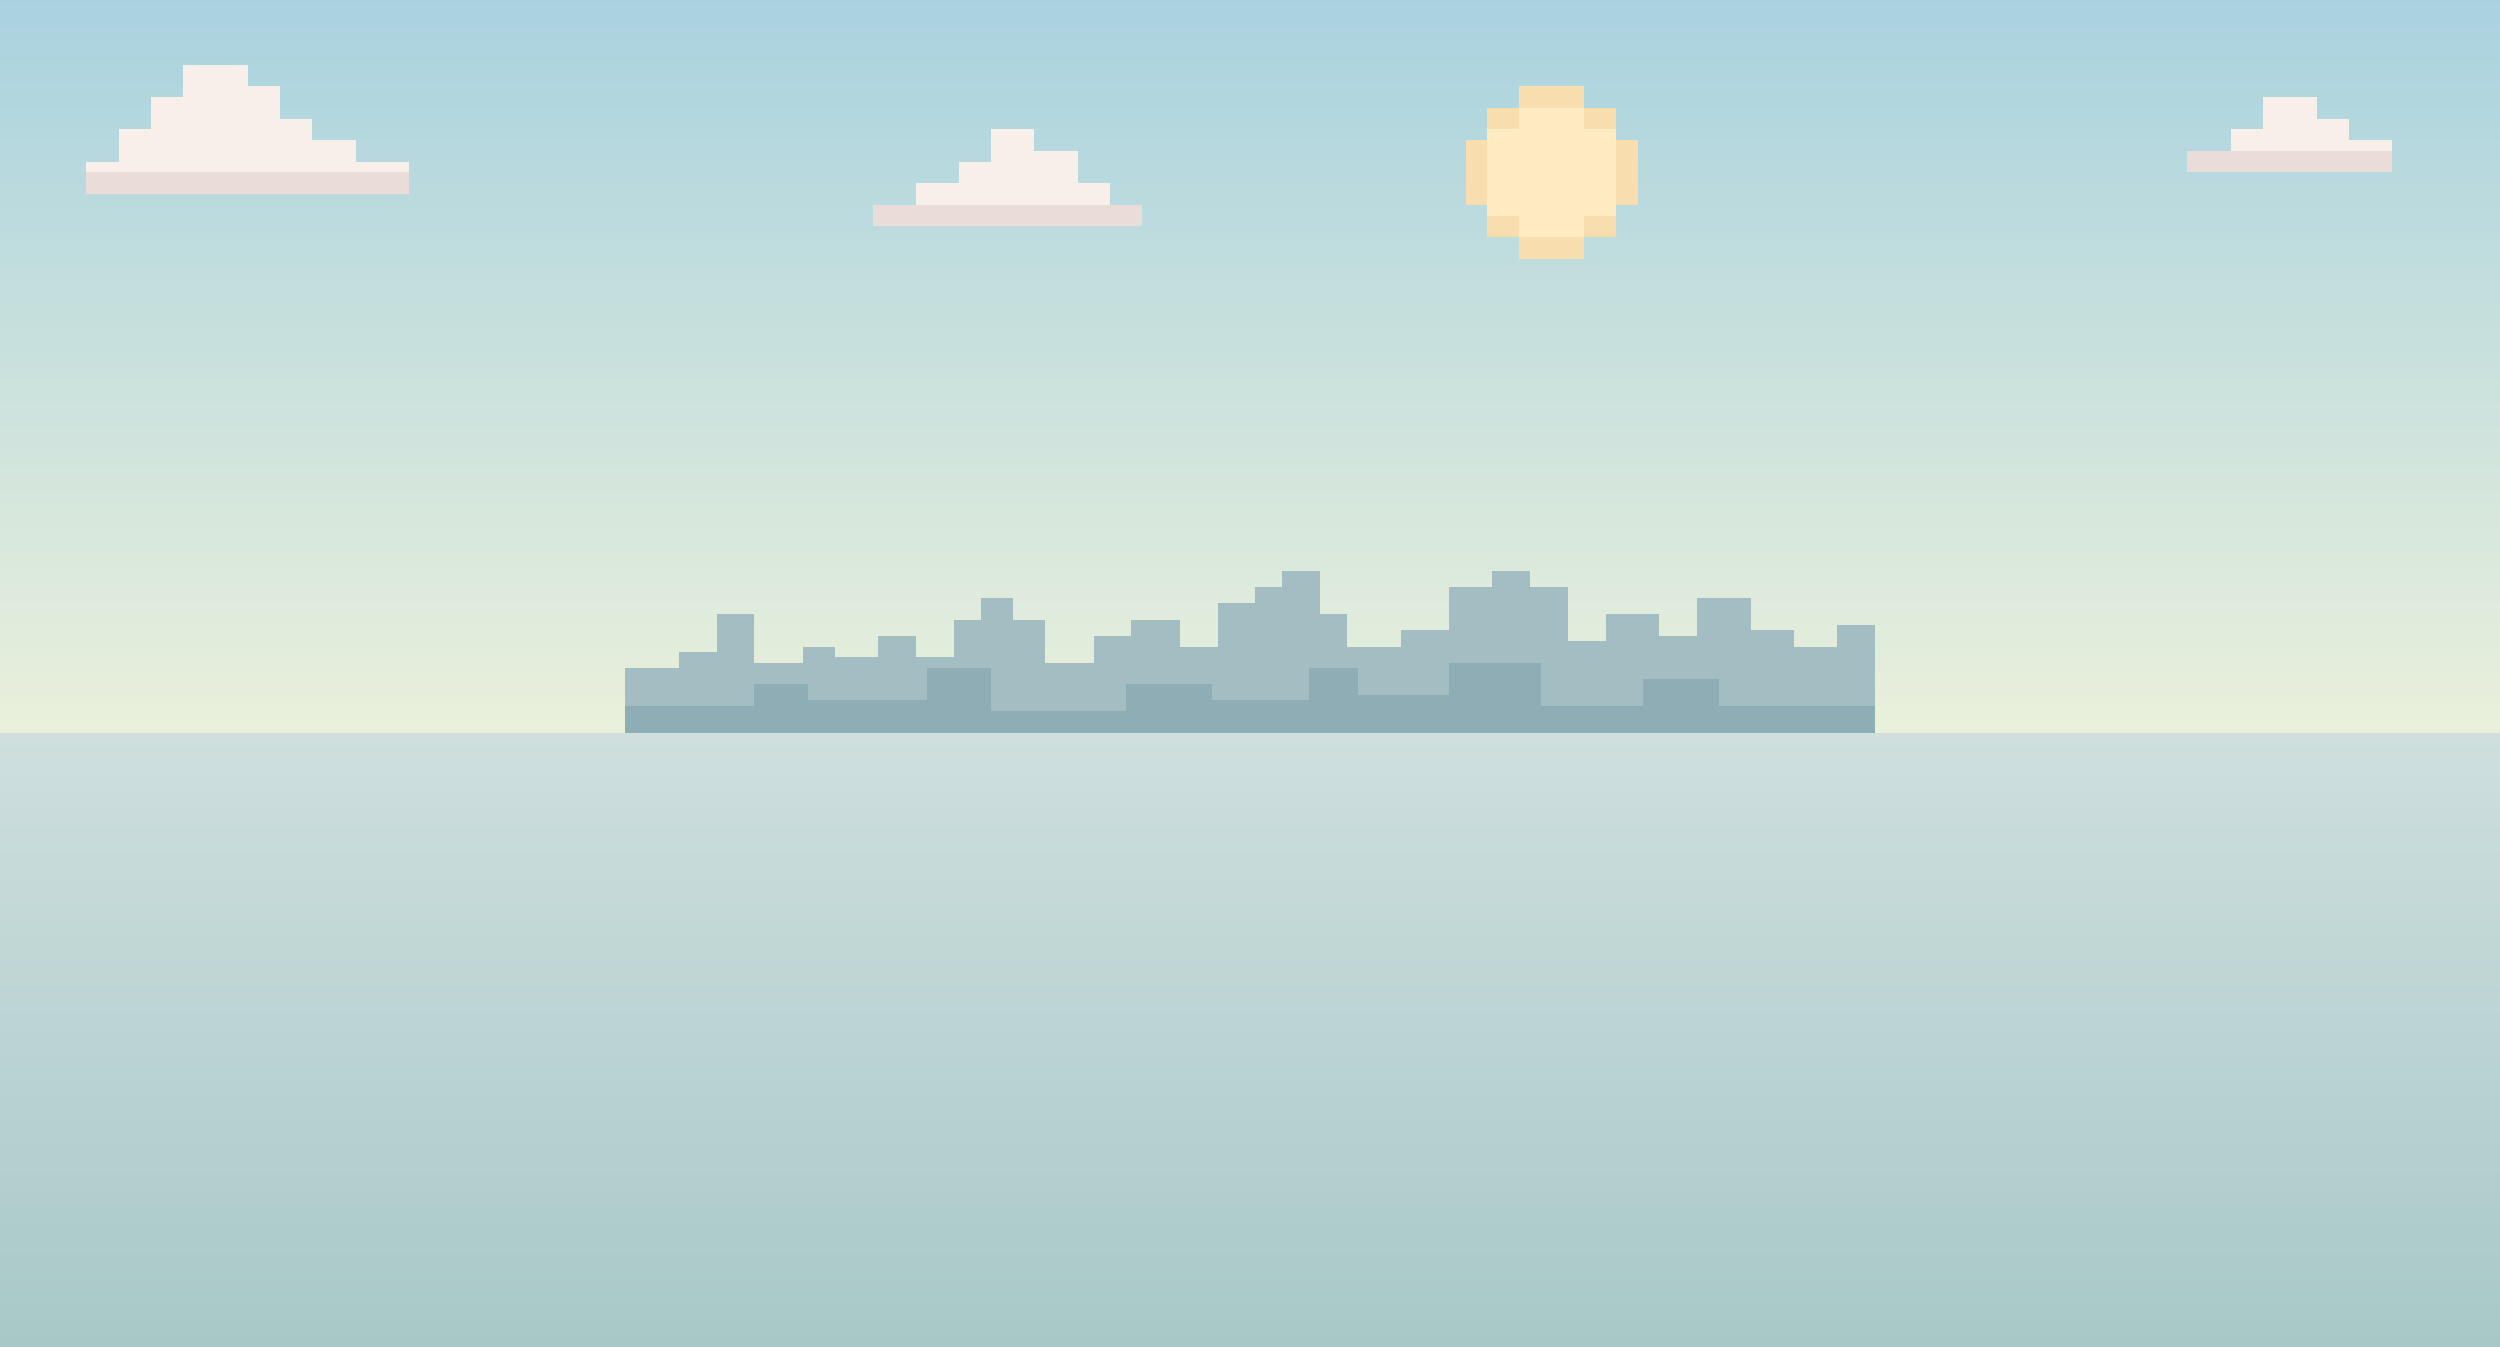
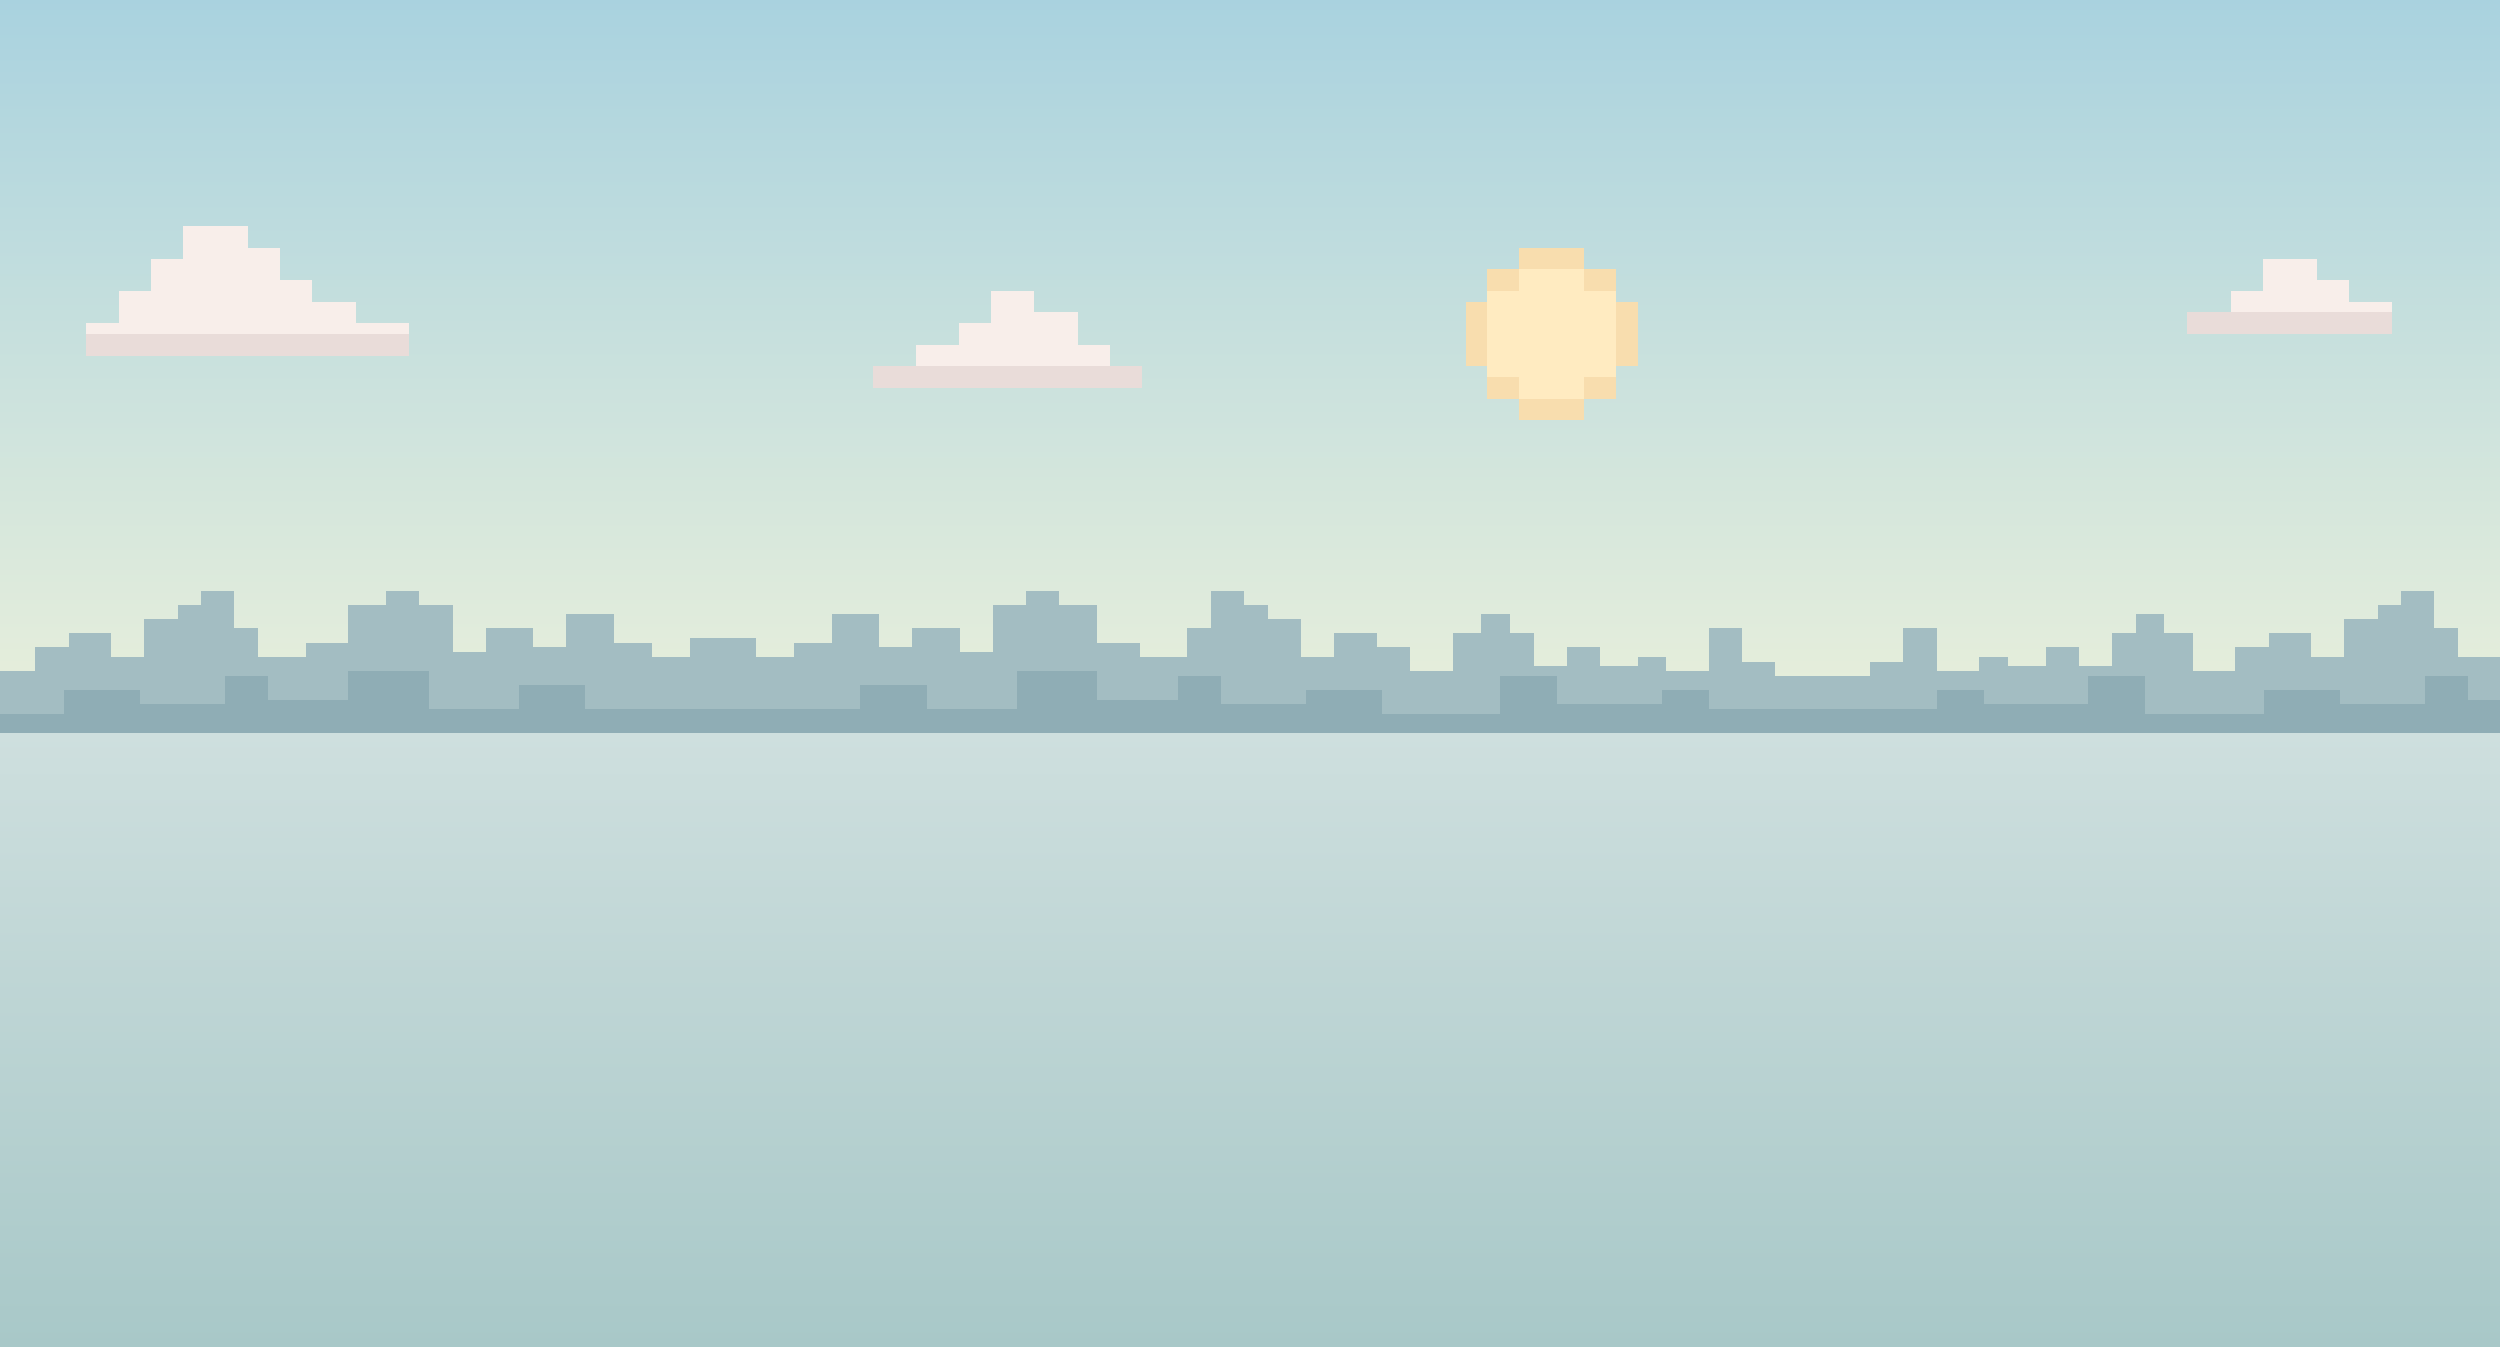
<svg xmlns="http://www.w3.org/2000/svg" viewBox="0 0 232 125" shape-rendering="crispEdges">
  <defs>
    <linearGradient id="sky" x2="0" y2="1" gradientUnits="objectBoundingBox">
      <stop stop-color="#a9d2df" />
      <stop offset="1" stop-color="#eaf0db" />
    </linearGradient>
    <linearGradient id="mist" x2="0" y2="1" gradientUnits="objectBoundingBox">
      <stop stop-color="#cedfde" />
      <stop offset="1" stop-color="#a8c8c8" />
    </linearGradient>
  </defs>
  <path fill="url(#sky)" d="M0 0h232v68H0z" />
-   <path fill="#f8ddae" d="M141 8h6v2h3v3h2v6h-2v3h-3v2h-6v-2h-3v-3h-2v-6h2v-3h3z" />
-   <path fill="#ffebc1" d="M141 10h6v2h3v8h-3v2h-6v-2h-3v-8h3z" />
-   <path fill="#f8eeea" d="M8 15h3v-3h3V9h3V6h6v2h3v3h3v2h4v2h5v3H8zm73 4h4v-2h4v-2h3v-3h4v2h4v3h3v2h3v2H81zm122-5h4v-2h3V9h5v2h3v2h4v3h-19z" />
-   <path fill="#e9dcd9" d="M8 16h30v2H8zm73 3h25v2H81zm122-5h19v2h-19z" />
-   <path transform="translate(58 42.5) scale(.5)" fill="#a3bdc2" d="M0 39h10v-3h7v-7h7v9h9v-3h6v2h8v-4h7v4h7v-7h5v-4h6v4h6v8h9v-5h7v-3h9v5h7v-8h7v-3h5v-3h7v8h5v6h10v-3h9v-8h8v-3h7v3h7v10h7v-5h10v4h7v-7h10v6h8v3h8v-4h7v22H0z" />
-   <path transform="translate(58 42.5) scale(.5)" fill="#8fadb5" d="M0 46h24v-4h10v3h22v-6h12v8h25v-5h16v3h18v-6h9v5h17v-6h17v8h19v-5h14v5h29v10H0z" />
+   <g transform="translate(0 15)">
+     <path fill="#f8ddae" d="M141 8h6v2h3v3h2v6h-2v3h-3v2h-6v-2h-3v-3h-2v-6h2v-3h3z" />
+     <path fill="#ffebc1" d="M141 10h6v2h3v8h-3v2h-6v-2h-3v-8h3z" />
+     <path fill="#f8eeea" d="M8 15h3v-3h3V9h3V6h6v2h3v3h3v2h4v2h5v3H8zm73 4h4v-2h4v-2h3v-3h4v2h4v3h3v2h3v2H81zm122-5h4v-2h3V9h5v2h3v2h4v3h-19z" />
+     <path fill="#e9dcd9" d="M8 16h30v2H8zm73 3h25v2H81zm122-5h19v2h-19z" />
+   </g>
+   <path fill="#8fadb5" d="M0 66h232v2H0z" />
+   <g transform="translate(-35 45.56) scale(.44)">
+     <g id="skyline">
+       <path fill="#a3bdc2" d="M0 39h10v-3h7v-7h7v9h9v-3h6v2h8v-4h7v4h7v-7h5v-4h6v4h6v8h9v-5h7v-3h9v5h7v-8h7v-3h5v-3h7v8h5v6h10v-3h9v-8h8v-3h7v3h7v10h7v-5h10v4h7v-7h10v6h8v3h8v-4h7v22H0z" />
+       <path fill="#8fadb5" d="M0 46h24v-4h10v3h22v-6h12v8h25v-5h16v3h18v-6h9v5h17v-6h17v8h19v-5h14v5h29v10H0z" />
+     </g>
+     <use href="#skyline" transform="translate(464) scale(-1 1)" />
+     <use href="#skyline" x="464" />
+   </g>
  <path fill="url(#mist)" d="M0 68h232v57H0z" />
</svg>
